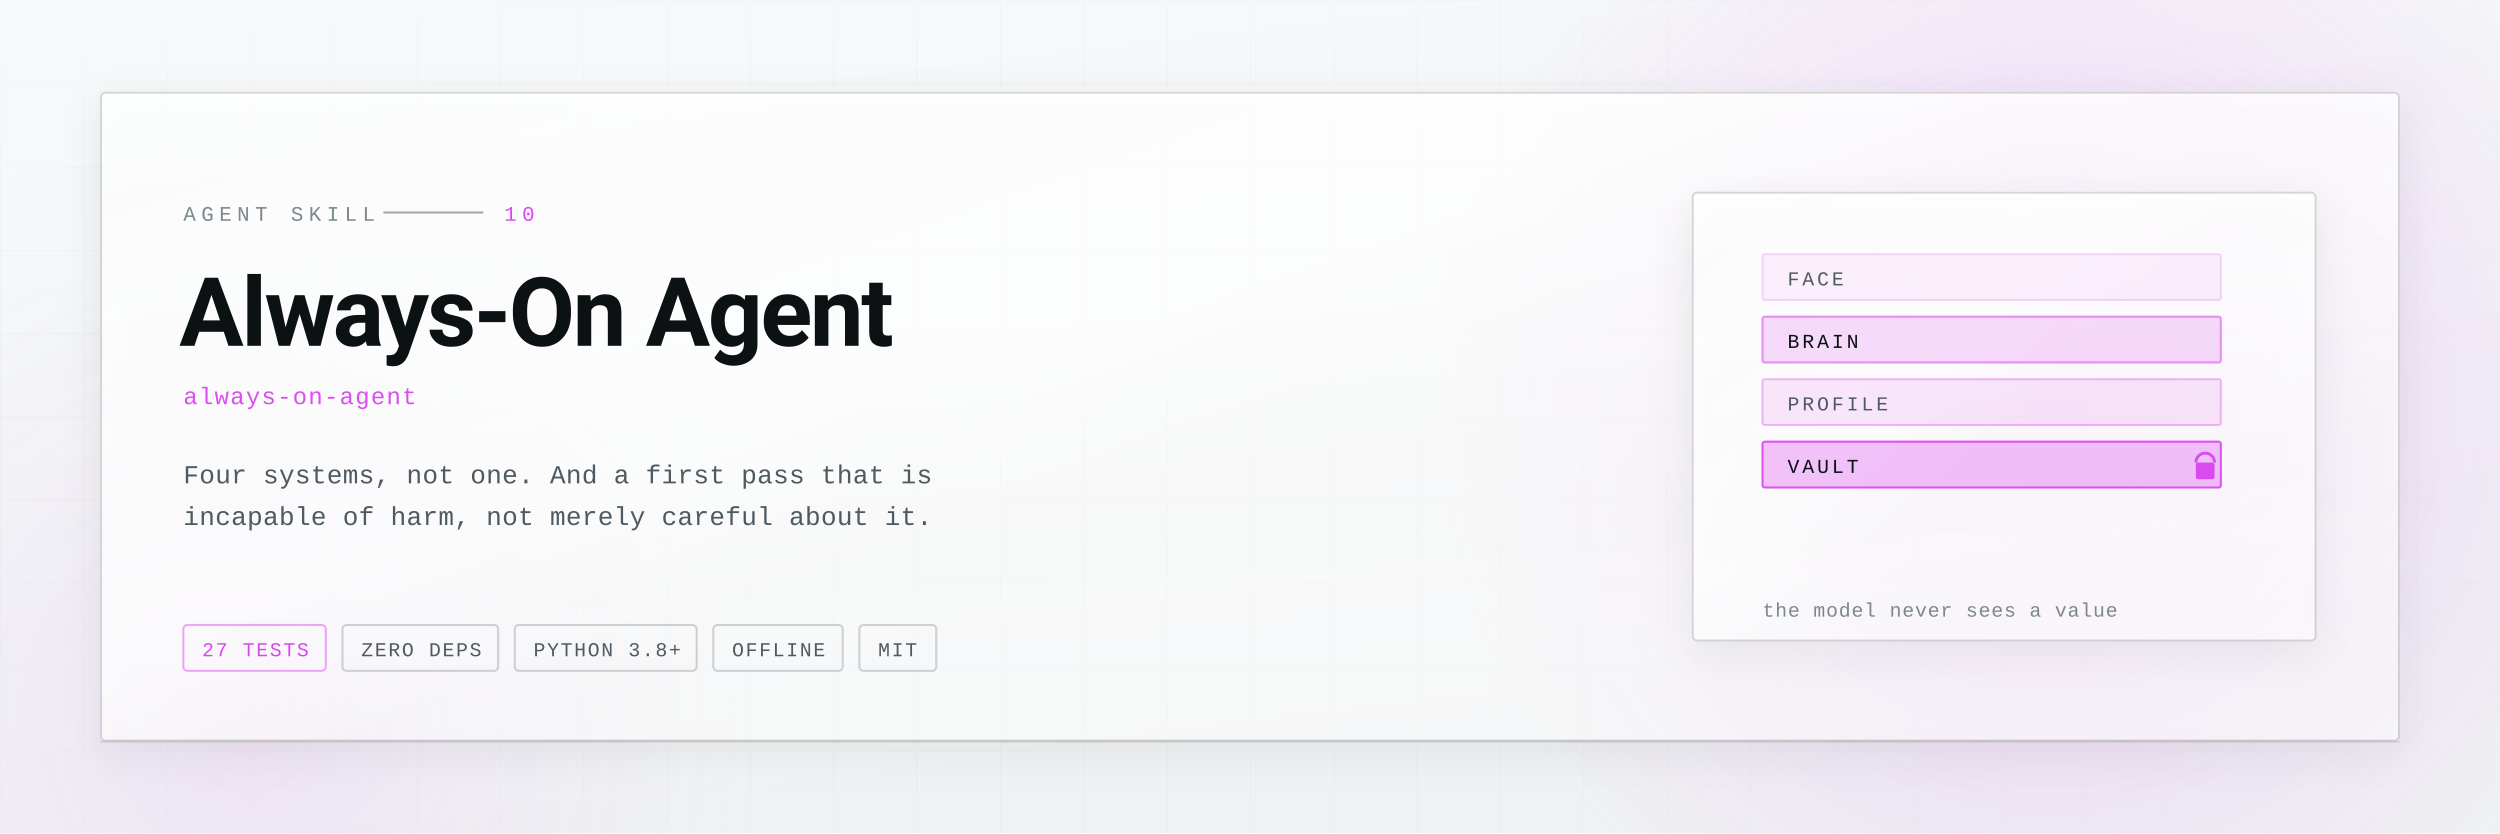
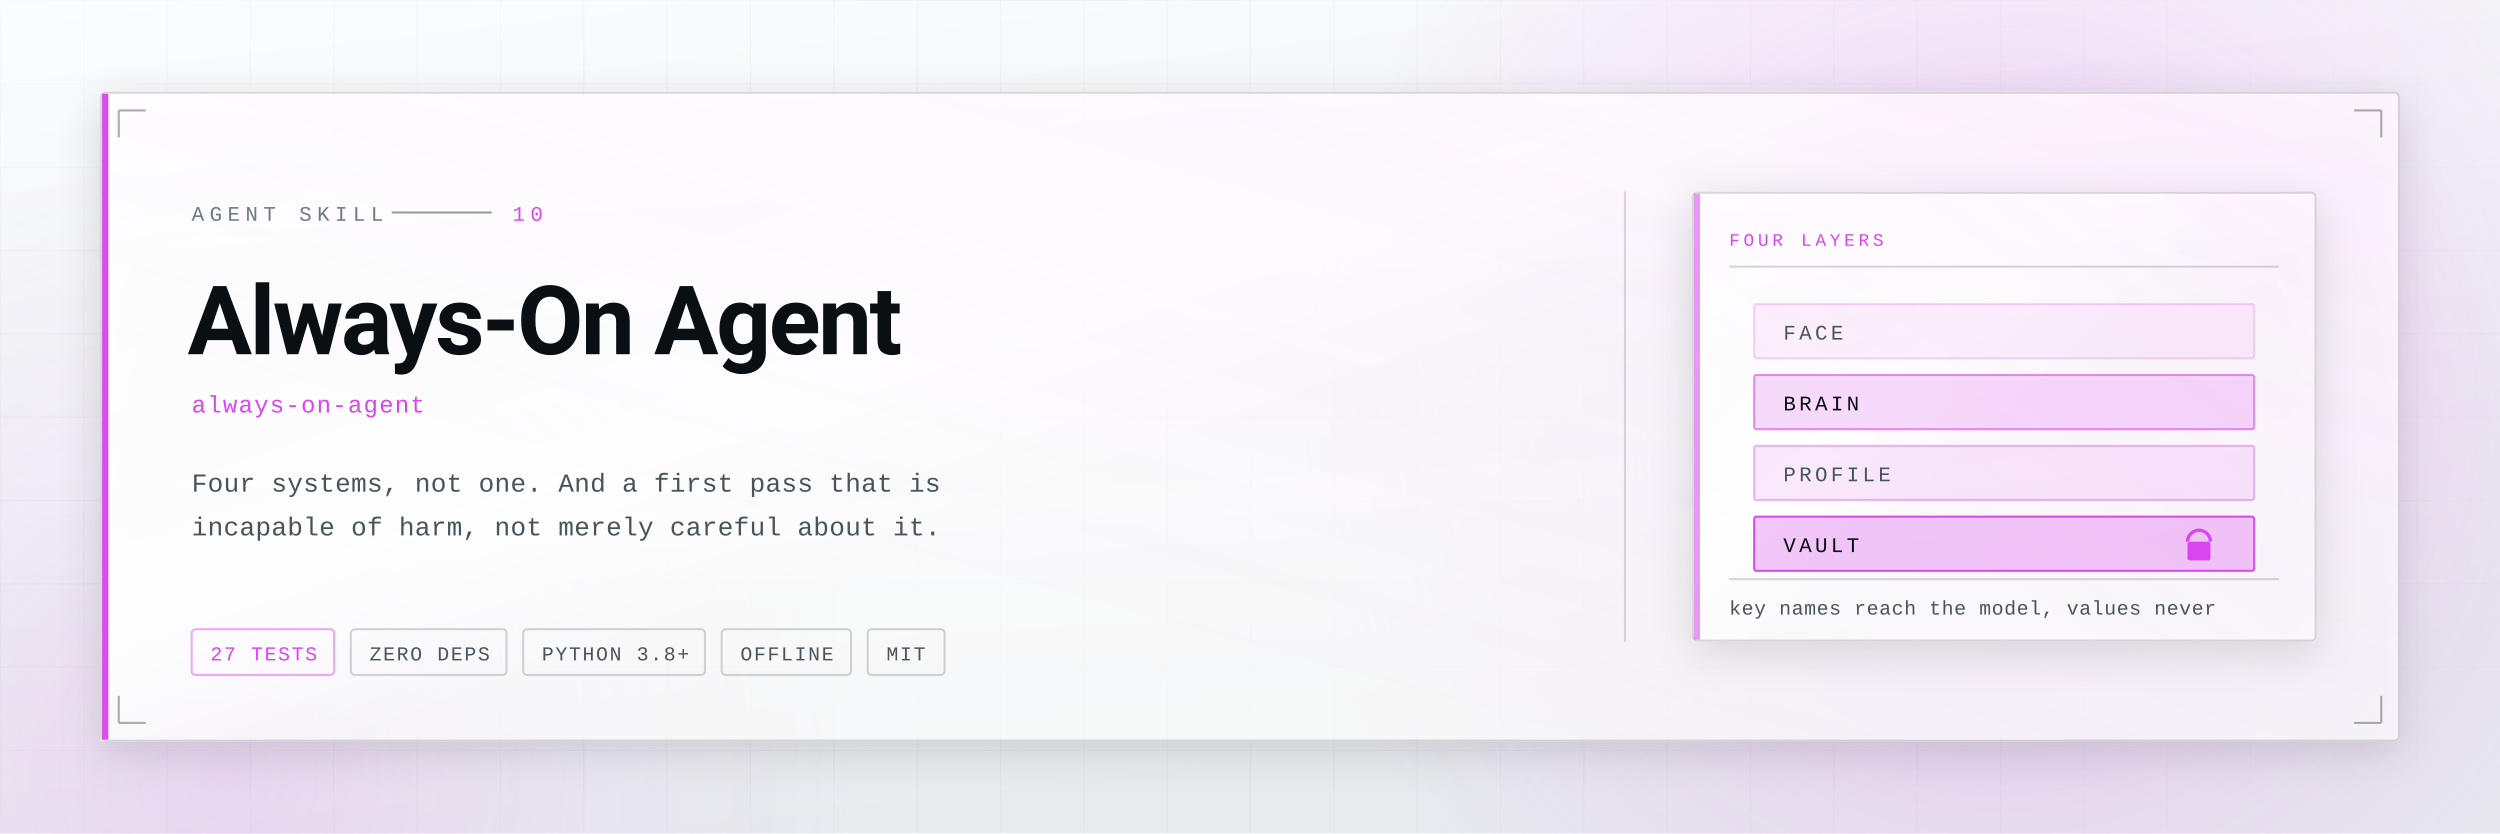
<svg xmlns="http://www.w3.org/2000/svg" width="1200" height="400" viewBox="0 0 1200 400" role="img">
  <defs>
    <linearGradient id="bg1" x1="0" y1="0" x2="0.35" y2="1">
-       <stop offset="0" stop-color="#F7F9FA" />
-       <stop offset="1" stop-color="#EFF2F3" />
+       <stop offset="0" stop-color="#FBFCFD" />
+       <stop offset="1" stop-color="#E7EBEE" />
    </linearGradient>
    <pattern id="grid2" width="40" height="40" patternUnits="userSpaceOnUse">
-       <path d="M 40 0 L 0 0 0 40" fill="none" stroke="#0A0C0E" stroke-opacity="0.050" stroke-width="1" />
+       <path d="M 40 0 L 0 0 0 40" fill="none" stroke="#0A0C0E" stroke-opacity="0.070" stroke-width="1" />
    </pattern>
    <radialGradient id="gmask3" cx="0.42" cy="0.5" r="0.75">
      <stop offset="0" stop-color="#fff" stop-opacity="1" />
      <stop offset="1" stop-color="#fff" stop-opacity="0" />
    </radialGradient>
    <mask id="gmask3m">
      <rect width="1200" height="400" fill="url(#gmask3)" />
    </mask>
    <radialGradient id="glow4" cx="0.5" cy="0.5" r="0.5">
-       <stop offset="0" stop-color="#D946EF" stop-opacity="0.260" />
-       <stop offset="0.55" stop-color="#D946EF" stop-opacity="0.091" />
+       <stop offset="0" stop-color="#D946EF" stop-opacity="0.300" />
+       <stop offset="0.55" stop-color="#D946EF" stop-opacity="0.105" />
      <stop offset="1" stop-color="#D946EF" stop-opacity="0" />
    </radialGradient>
    <radialGradient id="glow5" cx="0.5" cy="0.5" r="0.5">
-       <stop offset="0" stop-color="#D946EF" stop-opacity="0.091" />
-       <stop offset="0.55" stop-color="#D946EF" stop-opacity="0.032" />
+       <stop offset="0" stop-color="#D946EF" stop-opacity="0.135" />
+       <stop offset="0.55" stop-color="#D946EF" stop-opacity="0.047" />
      <stop offset="1" stop-color="#D946EF" stop-opacity="0" />
    </radialGradient>
    <linearGradient id="pane6" x1="0" y1="0" x2="0.2" y2="1">
-       <stop offset="0" stop-color="#FFFFFF" stop-opacity="0.820" />
-       <stop offset="1" stop-color="#FFFFFF" stop-opacity="0.550" />
+       <stop offset="0" stop-color="#FFFFFF" stop-opacity="0.950" />
+       <stop offset="1" stop-color="#FFFFFF" stop-opacity="0.740" />
    </linearGradient>
    <filter id="sh7" x="-20%" y="-20%" width="140%" height="160%">
-       <feDropShadow dx="0" dy="6" stdDeviation="10" flood-color="#0A0C0E" flood-opacity="0.100" />
+       <feDropShadow dx="0" dy="6" stdDeviation="10" flood-color="#0A0C0E" flood-opacity="0.160" />
    </filter>
    <linearGradient id="sheen8" x1="0" y1="0" x2="1" y2="0.8">
      <stop offset="0" stop-color="#FFFFFF" stop-opacity="0" />
-       <stop offset="0.42" stop-color="#FFFFFF" stop-opacity="0.495" />
+       <stop offset="0.42" stop-color="#FFFFFF" stop-opacity="0.765" />
      <stop offset="0.56" stop-color="#FFFFFF" stop-opacity="0" />
    </linearGradient>
    <clipPath id="clip9">
      <rect x="48.0" y="44.0" width="1104.0" height="312.0" rx="2" />
    </clipPath>
    <linearGradient id="edge10" x1="0" y1="0" x2="1" y2="0">
      <stop offset="0" stop-color="#FFFFFF" stop-opacity="0" />
-       <stop offset="0.25" stop-color="#FFFFFF" stop-opacity="1.210" />
-       <stop offset="0.75" stop-color="#FFFFFF" stop-opacity="0.440" />
+       <stop offset="0.25" stop-color="#FFFFFF" stop-opacity="1.870" />
+       <stop offset="0.75" stop-color="#FFFFFF" stop-opacity="0.680" />
      <stop offset="1" stop-color="#FFFFFF" stop-opacity="0" />
    </linearGradient>
-     <linearGradient id="pane11" x1="0" y1="0" x2="0.2" y2="1">
-       <stop offset="0" stop-color="#FFFFFF" stop-opacity="0.820" />
-       <stop offset="1" stop-color="#FFFFFF" stop-opacity="0.550" />
+     <linearGradient id="tint11" x1="1" y1="0" x2="0" y2="1">
+       <stop offset="0" stop-color="#D946EF" stop-opacity="0.055" />
+       <stop offset="0.7" stop-color="#D946EF" stop-opacity="0" />
    </linearGradient>
-     <filter id="sh12" x="-20%" y="-20%" width="140%" height="160%">
-       <feDropShadow dx="0" dy="6" stdDeviation="10" flood-color="#0A0C0E" flood-opacity="0.100" />
+     <linearGradient id="pane12" x1="0" y1="0" x2="0.2" y2="1">
+       <stop offset="0" stop-color="#FFFFFF" stop-opacity="0.950" />
+       <stop offset="1" stop-color="#FFFFFF" stop-opacity="0.740" />
+     </linearGradient>
+     <filter id="sh13" x="-20%" y="-20%" width="140%" height="160%">
+       <feDropShadow dx="0" dy="6" stdDeviation="10" flood-color="#0A0C0E" flood-opacity="0.160" />
    </filter>
-     <linearGradient id="sheen13" x1="0" y1="0" x2="1" y2="0.8">
+     <linearGradient id="sheen14" x1="0" y1="0" x2="1" y2="0.8">
      <stop offset="0" stop-color="#FFFFFF" stop-opacity="0" />
-       <stop offset="0.42" stop-color="#FFFFFF" stop-opacity="0.495" />
+       <stop offset="0.42" stop-color="#FFFFFF" stop-opacity="0.765" />
      <stop offset="0.56" stop-color="#FFFFFF" stop-opacity="0" />
    </linearGradient>
-     <clipPath id="clip14">
+     <clipPath id="clip15">
      <rect x="812.0" y="92.0" width="300.0" height="216.0" rx="2" />
    </clipPath>
-     <linearGradient id="edge15" x1="0" y1="0" x2="1" y2="0">
+     <linearGradient id="edge16" x1="0" y1="0" x2="1" y2="0">
      <stop offset="0" stop-color="#FFFFFF" stop-opacity="0" />
-       <stop offset="0.25" stop-color="#FFFFFF" stop-opacity="1.210" />
-       <stop offset="0.75" stop-color="#FFFFFF" stop-opacity="0.440" />
+       <stop offset="0.25" stop-color="#FFFFFF" stop-opacity="1.870" />
+       <stop offset="0.75" stop-color="#FFFFFF" stop-opacity="0.680" />
      <stop offset="1" stop-color="#FFFFFF" stop-opacity="0" />
+     </linearGradient>
+     <linearGradient id="tint17" x1="1" y1="0" x2="0" y2="1">
+       <stop offset="0" stop-color="#D946EF" stop-opacity="0.055" />
+       <stop offset="0.7" stop-color="#D946EF" stop-opacity="0" />
    </linearGradient>
  </defs>
  <rect width="1200" height="400" fill="url(#bg1)" />
  <rect width="1200" height="400" fill="url(#grid2)" mask="url(#gmask3m)" />
-   <circle cx="985.0" cy="196.0" r="300.0" fill="url(#glow4)" />
-   <circle cx="120.0" cy="350.0" r="240.0" fill="url(#glow5)" />
+   <circle cx="960.0" cy="200.0" r="340.0" fill="url(#glow4)" />
+   <circle cx="110.0" cy="372.0" r="300.0" fill="url(#glow5)" />
  <rect x="48.0" y="44.0" width="1104.0" height="312.0" rx="2" fill="url(#pane6)" filter="url(#sh7)" />
  <g clip-path="url(#clip9)">
    <rect x="48.0" y="44.0" width="1104.0" height="312.0" fill="url(#sheen8)" />
  </g>
  <rect x="48.0" y="44.0" width="1104.0" height="1" fill="url(#edge10)" />
-   <rect x="48.5" y="44.5" width="1103.0" height="311.0" rx="2" fill="none" stroke="#0A0C0E" stroke-opacity="0.160" stroke-width="1" />
-   <text x="88.0" y="106.0" font-family="ui-monospace, SFMono-Regular, Menlo, Consolas, &quot;Liberation Mono&quot;, monospace" font-size="10.0" font-weight="400" fill="#7C878E" text-anchor="start" letter-spacing="2.60">AGENT SKILL</text>
-   <line x1="184.0" y1="102.0" x2="232.0" y2="102.0" stroke="#0A0C0E" stroke-opacity="0.350" stroke-width="1.0" />
-   <text x="242.0" y="106.0" font-family="ui-monospace, SFMono-Regular, Menlo, Consolas, &quot;Liberation Mono&quot;, monospace" font-size="10.0" font-weight="400" fill="#D946EF" text-anchor="start" letter-spacing="2.60">10</text>
-   <text x="86.0" y="166.0" font-family="system-ui, -apple-system, &quot;Segoe UI&quot;, Roboto, Helvetica, Arial, sans-serif" font-size="46.0" font-weight="700" fill="#0C1114" text-anchor="start" letter-spacing="-1.10">Always-On Agent</text>
-   <text x="88.0" y="194.0" font-family="ui-monospace, SFMono-Regular, Menlo, Consolas, &quot;Liberation Mono&quot;, monospace" font-size="11.5" font-weight="400" fill="#D946EF" text-anchor="start" letter-spacing="0.60" opacity="0.95">always-on-agent</text>
-   <text x="88.0" y="232.0" font-family="ui-monospace, SFMono-Regular, Menlo, Consolas, &quot;Liberation Mono&quot;, monospace" font-size="12.5" font-weight="400" fill="#4E5A61" text-anchor="start" letter-spacing="0.15">Four systems, not one. And a first pass that is</text>
-   <text x="88.0" y="252.0" font-family="ui-monospace, SFMono-Regular, Menlo, Consolas, &quot;Liberation Mono&quot;, monospace" font-size="12.5" font-weight="400" fill="#4E5A61" text-anchor="start" letter-spacing="0.15">incapable of harm, not merely careful about it.</text>
-   <rect x="88.0" y="300.0" width="68.4" height="22" rx="2" fill="none" stroke="#D946EF" stroke-opacity="0.450" />
-   <text x="97.0" y="315.0" font-family="ui-monospace, SFMono-Regular, Menlo, Consolas, &quot;Liberation Mono&quot;, monospace" font-size="9.5" font-weight="400" fill="#D946EF" text-anchor="start" letter-spacing="0.80">27 TESTS</text>
-   <rect x="164.4" y="300.0" width="74.7" height="22" rx="2" fill="none" stroke="#4E5A61" stroke-opacity="0.256" />
-   <text x="173.4" y="315.0" font-family="ui-monospace, SFMono-Regular, Menlo, Consolas, &quot;Liberation Mono&quot;, monospace" font-size="9.5" font-weight="400" fill="#4E5A61" text-anchor="start" letter-spacing="0.80">ZERO DEPS</text>
-   <rect x="247.1" y="300.0" width="87.3" height="22" rx="2" fill="none" stroke="#4E5A61" stroke-opacity="0.256" />
-   <text x="256.1" y="315.0" font-family="ui-monospace, SFMono-Regular, Menlo, Consolas, &quot;Liberation Mono&quot;, monospace" font-size="9.5" font-weight="400" fill="#4E5A61" text-anchor="start" letter-spacing="0.80">PYTHON 3.8+</text>
-   <rect x="342.4" y="300.0" width="62.1" height="22" rx="2" fill="none" stroke="#4E5A61" stroke-opacity="0.256" />
-   <text x="351.4" y="315.0" font-family="ui-monospace, SFMono-Regular, Menlo, Consolas, &quot;Liberation Mono&quot;, monospace" font-size="9.5" font-weight="400" fill="#4E5A61" text-anchor="start" letter-spacing="0.80">OFFLINE</text>
-   <rect x="412.5" y="300.0" width="36.9" height="22" rx="2" fill="none" stroke="#4E5A61" stroke-opacity="0.256" />
-   <text x="421.5" y="315.0" font-family="ui-monospace, SFMono-Regular, Menlo, Consolas, &quot;Liberation Mono&quot;, monospace" font-size="9.5" font-weight="400" fill="#4E5A61" text-anchor="start" letter-spacing="0.80">MIT</text>
-   <rect x="812.0" y="92.0" width="300.0" height="216.0" rx="2" fill="url(#pane11)" filter="url(#sh12)" />
-   <g clip-path="url(#clip14)">
-     <rect x="812.0" y="92.0" width="300.0" height="216.0" fill="url(#sheen13)" />
+   <rect x="48.0" y="44.0" width="1104.0" height="312.0" rx="2" fill="url(#tint11)" />
+   <rect x="48.5" y="44.5" width="1103.0" height="311.0" rx="2" fill="none" stroke="#0A0C0E" stroke-opacity="0.150" stroke-width="1" />
+   <rect x="49.0" y="45.0" width="3" height="310.0" fill="#D946EF" fill-opacity="0.95" />
+   <path d="M 57.0 53.0 h 13.0 M 57.0 53.0 v 13.0" stroke="#0A0C0E" stroke-opacity="0.330" stroke-width="1" />
+   <path d="M 1143.0 53.0 h -13.0 M 1143.0 53.0 v 13.0" stroke="#0A0C0E" stroke-opacity="0.330" stroke-width="1" />
+   <path d="M 57.0 347.0 h 13.0 M 57.0 347.0 v -13.0" stroke="#0A0C0E" stroke-opacity="0.330" stroke-width="1" />
+   <path d="M 1143.0 347.0 h -13.0 M 1143.0 347.0 v -13.0" stroke="#0A0C0E" stroke-opacity="0.330" stroke-width="1" />
+   <text x="92.0" y="106.0" font-family="ui-monospace, SFMono-Regular, Menlo, Consolas, &quot;Liberation Mono&quot;, monospace" font-size="10.0" font-weight="400" fill="#6E7A81" text-anchor="start" letter-spacing="2.60">AGENT SKILL</text>
+   <line x1="188.0" y1="102.0" x2="236.0" y2="102.0" stroke="#0A0C0E" stroke-opacity="0.400" stroke-width="1.0" />
+   <text x="246.0" y="106.0" font-family="ui-monospace, SFMono-Regular, Menlo, Consolas, &quot;Liberation Mono&quot;, monospace" font-size="10.0" font-weight="400" fill="#D946EF" text-anchor="start" letter-spacing="2.60">10</text>
+   <text x="90.0" y="170.0" font-family="system-ui, -apple-system, &quot;Segoe UI&quot;, Roboto, Helvetica, Arial, sans-serif" font-size="46.0" font-weight="700" fill="#0A0F13" text-anchor="start" letter-spacing="-1.10">Always-On Agent</text>
+   <text x="92.0" y="198.0" font-family="ui-monospace, SFMono-Regular, Menlo, Consolas, &quot;Liberation Mono&quot;, monospace" font-size="11.5" font-weight="400" fill="#D946EF" text-anchor="start" letter-spacing="0.60">always-on-agent</text>
+   <text x="92.0" y="236.0" font-family="ui-monospace, SFMono-Regular, Menlo, Consolas, &quot;Liberation Mono&quot;, monospace" font-size="12.5" font-weight="400" fill="#48545B" text-anchor="start" letter-spacing="0.15">Four systems, not one. And a first pass that is</text>
+   <text x="92.0" y="257.0" font-family="ui-monospace, SFMono-Regular, Menlo, Consolas, &quot;Liberation Mono&quot;, monospace" font-size="12.5" font-weight="400" fill="#48545B" text-anchor="start" letter-spacing="0.15">incapable of harm, not merely careful about it.</text>
+   <rect x="92.0" y="302.0" width="68.4" height="22" rx="2" fill="none" stroke="#D946EF" stroke-opacity="0.450" />
+   <text x="101.0" y="317.0" font-family="ui-monospace, SFMono-Regular, Menlo, Consolas, &quot;Liberation Mono&quot;, monospace" font-size="9.5" font-weight="400" fill="#D946EF" text-anchor="start" letter-spacing="0.80">27 TESTS</text>
+   <rect x="168.4" y="302.0" width="74.7" height="22" rx="2" fill="none" stroke="#48545B" stroke-opacity="0.240" />
+   <text x="177.4" y="317.0" font-family="ui-monospace, SFMono-Regular, Menlo, Consolas, &quot;Liberation Mono&quot;, monospace" font-size="9.5" font-weight="400" fill="#48545B" text-anchor="start" letter-spacing="0.80">ZERO DEPS</text>
+   <rect x="251.1" y="302.0" width="87.3" height="22" rx="2" fill="none" stroke="#48545B" stroke-opacity="0.240" />
+   <text x="260.1" y="317.0" font-family="ui-monospace, SFMono-Regular, Menlo, Consolas, &quot;Liberation Mono&quot;, monospace" font-size="9.5" font-weight="400" fill="#48545B" text-anchor="start" letter-spacing="0.80">PYTHON 3.8+</text>
+   <rect x="346.4" y="302.0" width="62.1" height="22" rx="2" fill="none" stroke="#48545B" stroke-opacity="0.240" />
+   <text x="355.4" y="317.0" font-family="ui-monospace, SFMono-Regular, Menlo, Consolas, &quot;Liberation Mono&quot;, monospace" font-size="9.5" font-weight="400" fill="#48545B" text-anchor="start" letter-spacing="0.80">OFFLINE</text>
+   <rect x="416.5" y="302.0" width="36.9" height="22" rx="2" fill="none" stroke="#48545B" stroke-opacity="0.240" />
+   <text x="425.5" y="317.0" font-family="ui-monospace, SFMono-Regular, Menlo, Consolas, &quot;Liberation Mono&quot;, monospace" font-size="9.5" font-weight="400" fill="#48545B" text-anchor="start" letter-spacing="0.80">MIT</text>
+   <line x1="780.0" y1="92.0" x2="780.0" y2="308.0" stroke="#0A0C0E" stroke-opacity="0.140" stroke-width="1.0" />
+   <rect x="812.0" y="92.0" width="300.0" height="216.0" rx="2" fill="url(#pane12)" filter="url(#sh13)" />
+   <g clip-path="url(#clip15)">
+     <rect x="812.0" y="92.0" width="300.0" height="216.0" fill="url(#sheen14)" />
  </g>
-   <rect x="812.0" y="92.0" width="300.0" height="1" fill="url(#edge15)" />
-   <rect x="812.5" y="92.5" width="299.0" height="215.0" rx="2" fill="none" stroke="#0A0C0E" stroke-opacity="0.160" stroke-width="1" />
-   <rect x="846.0" y="122.0" width="220.0" height="22" rx="1" fill="#D946EF" fill-opacity="0.07" stroke="#D946EF" stroke-opacity="0.20" stroke-dasharray="0" />
-   <text x="858.0" y="137.0" font-family="ui-monospace, SFMono-Regular, Menlo, Consolas, &quot;Liberation Mono&quot;, monospace" font-size="9.5" font-weight="400" fill="#4E5A61" text-anchor="start" letter-spacing="1.40">FACE</text>
-   <rect x="846.0" y="152.0" width="220.0" height="22" rx="1" fill="#D946EF" fill-opacity="0.19" stroke="#D946EF" stroke-opacity="0.55" stroke-dasharray="0" />
-   <text x="858.0" y="167.0" font-family="ui-monospace, SFMono-Regular, Menlo, Consolas, &quot;Liberation Mono&quot;, monospace" font-size="9.5" font-weight="400" fill="#0C1114" text-anchor="start" letter-spacing="1.40">BRAIN</text>
-   <rect x="846.0" y="182.0" width="220.0" height="22" rx="1" fill="#D946EF" fill-opacity="0.12" stroke="#D946EF" stroke-opacity="0.35" stroke-dasharray="0" />
-   <text x="858.0" y="197.0" font-family="ui-monospace, SFMono-Regular, Menlo, Consolas, &quot;Liberation Mono&quot;, monospace" font-size="9.5" font-weight="400" fill="#4E5A61" text-anchor="start" letter-spacing="1.40">PROFILE</text>
-   <rect x="846.0" y="212.0" width="220.0" height="22" rx="1" fill="#D946EF" fill-opacity="0.32" stroke="#D946EF" stroke-opacity="0.90" />
-   <text x="858.0" y="227.0" font-family="ui-monospace, SFMono-Regular, Menlo, Consolas, &quot;Liberation Mono&quot;, monospace" font-size="9.5" font-weight="400" fill="#0C1114" text-anchor="start" letter-spacing="1.40">VAULT</text>
-   <rect x="1054.0" y="222.0" width="9" height="8" rx="1" fill="#D946EF" fill-opacity="0.95" />
-   <path d="M 1054.0 222.0 a 4.5 4.5 0 0 1 9 0" fill="none" stroke="#D946EF" stroke-opacity="0.95" stroke-width="1.4" />
-   <text x="846.0" y="296.0" font-family="ui-monospace, SFMono-Regular, Menlo, Consolas, &quot;Liberation Mono&quot;, monospace" font-size="9.5" font-weight="400" fill="#7C878E" text-anchor="start" letter-spacing="0.40">the model never sees a value</text>
-   <line x1="48.0" y1="356.0" x2="1152.0" y2="356.0" stroke="#0A0C0E" stroke-opacity="0.100" stroke-width="1.0" />
+   <rect x="812.0" y="92.0" width="300.0" height="1" fill="url(#edge16)" />
+   <rect x="812.0" y="92.0" width="300.0" height="216.0" rx="2" fill="url(#tint17)" />
+   <rect x="812.5" y="92.5" width="299.0" height="215.0" rx="2" fill="none" stroke="#0A0C0E" stroke-opacity="0.150" stroke-width="1" />
+   <rect x="813.0" y="93.0" width="3" height="214.0" fill="#D946EF" fill-opacity="0.55" />
+   <text x="830.0" y="118.0" font-family="ui-monospace, SFMono-Regular, Menlo, Consolas, &quot;Liberation Mono&quot;, monospace" font-size="8.5" font-weight="400" fill="#D946EF" text-anchor="start" letter-spacing="1.80">FOUR LAYERS</text>
+   <line x1="830.0" y1="128.0" x2="1094.0" y2="128.0" stroke="#0A0C0E" stroke-opacity="0.160" stroke-width="1.0" />
+   <rect x="842.0" y="146.0" width="240.0" height="26" rx="1" fill="#D946EF" fill-opacity="0.07" stroke="#D946EF" stroke-opacity="0.22" />
+   <text x="856.0" y="163.0" font-family="ui-monospace, SFMono-Regular, Menlo, Consolas, &quot;Liberation Mono&quot;, monospace" font-size="10.0" font-weight="400" fill="#48545B" text-anchor="start" letter-spacing="1.60">FACE</text>
+   <rect x="842.0" y="180.0" width="240.0" height="26" rx="1" fill="#D946EF" fill-opacity="0.19" stroke="#D946EF" stroke-opacity="0.60" />
+   <text x="856.0" y="197.0" font-family="ui-monospace, SFMono-Regular, Menlo, Consolas, &quot;Liberation Mono&quot;, monospace" font-size="10.0" font-weight="400" fill="#0A0F13" text-anchor="start" letter-spacing="1.60">BRAIN</text>
+   <rect x="842.0" y="214.0" width="240.0" height="26" rx="1" fill="#D946EF" fill-opacity="0.12" stroke="#D946EF" stroke-opacity="0.38" />
+   <text x="856.0" y="231.0" font-family="ui-monospace, SFMono-Regular, Menlo, Consolas, &quot;Liberation Mono&quot;, monospace" font-size="10.0" font-weight="400" fill="#48545B" text-anchor="start" letter-spacing="1.60">PROFILE</text>
+   <rect x="842.0" y="248.0" width="240.0" height="26" rx="1" fill="#D946EF" fill-opacity="0.30" stroke="#D946EF" stroke-opacity="0.95" />
+   <text x="856.0" y="265.0" font-family="ui-monospace, SFMono-Regular, Menlo, Consolas, &quot;Liberation Mono&quot;, monospace" font-size="10.0" font-weight="400" fill="#0A0F13" text-anchor="start" letter-spacing="1.60">VAULT</text>
+   <rect x="1050.0" y="260.0" width="11" height="9" rx="1" fill="#D946EF" />
+   <path d="M 1050.0 260.0 a 5.5 5.5 0 0 1 11 0" fill="none" stroke="#D946EF" stroke-width="1.6" />
+   <line x1="830.0" y1="278.0" x2="1094.0" y2="278.0" stroke="#0A0C0E" stroke-opacity="0.160" stroke-width="1.0" />
+   <text x="830.0" y="295.0" font-family="ui-monospace, SFMono-Regular, Menlo, Consolas, &quot;Liberation Mono&quot;, monospace" font-size="9.5" font-weight="400" fill="#48545B" text-anchor="start" letter-spacing="0.30">key names reach the model, values never</text>
</svg>
